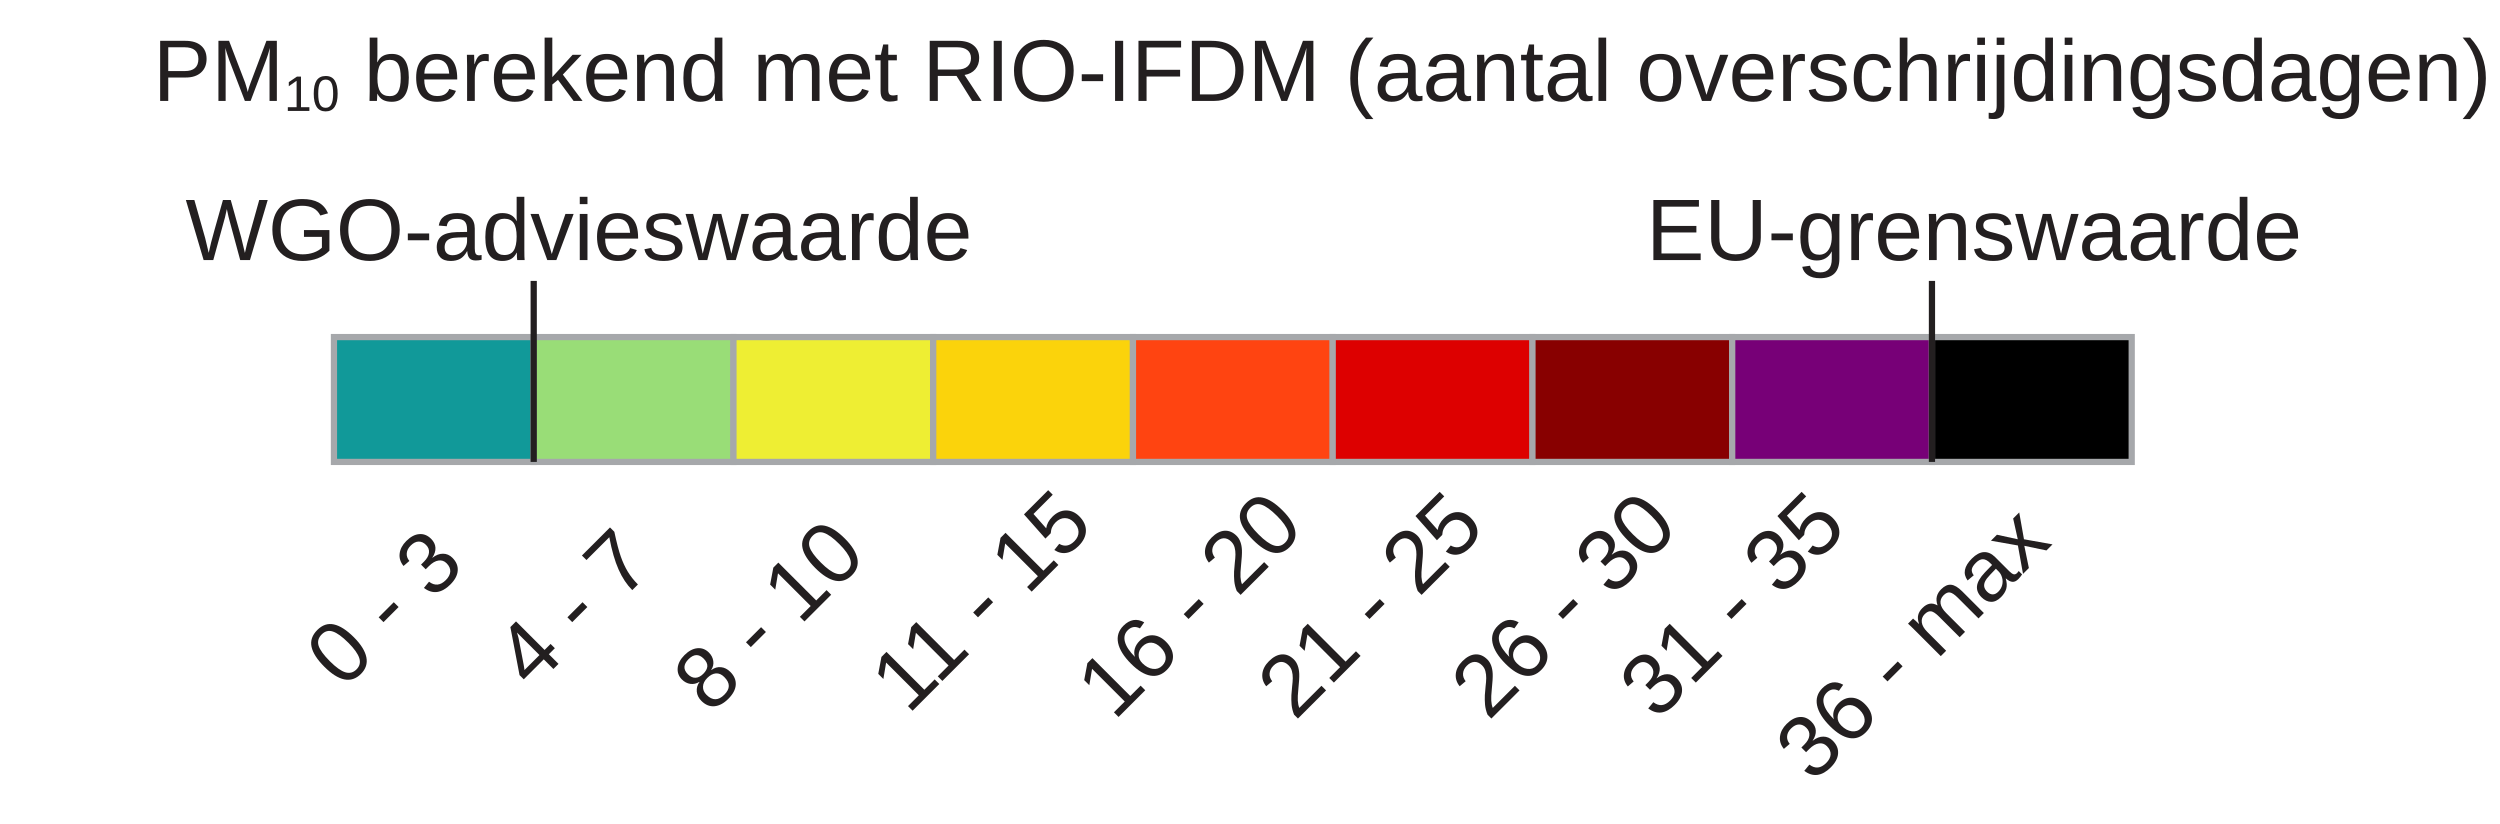
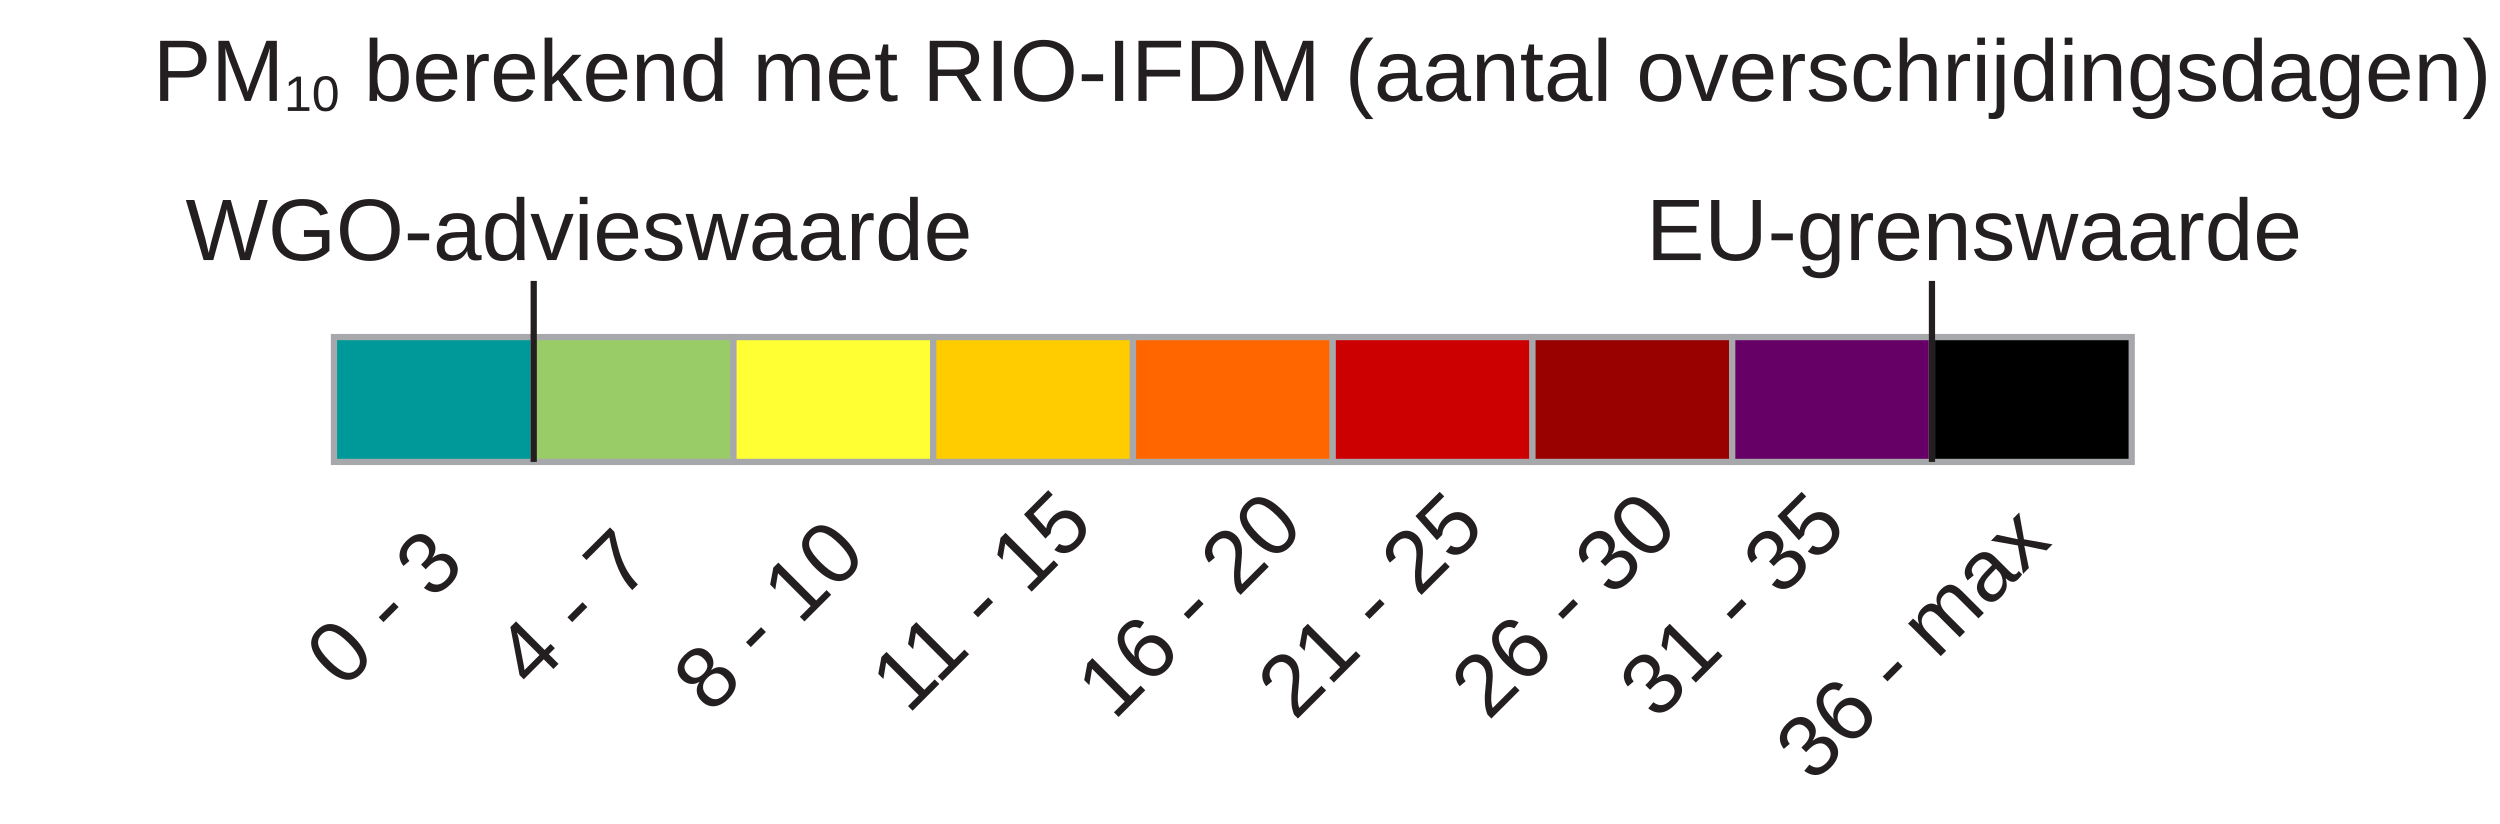
<svg xmlns="http://www.w3.org/2000/svg" version="1.1" id="Layer_1" x="0px" y="0px" width="400.5px" height="132px" viewBox="0 0 366.5 132" enable-background="new 0 0 366.5 132" xml:space="preserve">
-   <rect x="36.5" y="54" fill="#119999" stroke="#A6A8AB" stroke-miterlimit="10" width="32" height="20" />
-   <rect x="68.5" y="54" fill="#99DD77" stroke="#A6A8AB" stroke-miterlimit="10" width="32" height="20" />
-   <rect x="100.5" y="54" fill="#EEEE33" stroke="#A6A8AB" stroke-miterlimit="10" width="32" height="20" />
-   <rect x="132.5" y="54" fill="#FBD30B" stroke="#A6A8AB" stroke-miterlimit="10" width="32" height="20" />
-   <rect x="164.5" y="54" fill="#FF4411" stroke="#A6A8AB" stroke-miterlimit="10" width="32" height="20" />
-   <rect x="196.5" y="54" fill="#DD0000" stroke="#A6A8AB" stroke-miterlimit="10" width="32" height="20" />
-   <rect x="228.5" y="54" fill="#880000" stroke="#A6A8AB" stroke-miterlimit="10" width="32" height="20" />
-   <rect x="260.5" y="54" fill="#770077" stroke="#A6A8AB" stroke-miterlimit="10" width="32" height="20" />
+   <rect x="36.5" y="54" fill="#009999" stroke="#A6A8AB" stroke-miterlimit="10" width="32" height="20" />
+   <rect x="68.5" y="54" fill="#99CC66" stroke="#A6A8AB" stroke-miterlimit="10" width="32" height="20" />
+   <rect x="100.5" y="54" fill="#FFFF33" stroke="#A6A8AB" stroke-miterlimit="10" width="32" height="20" />
+   <rect x="132.5" y="54" fill="#FFCC00" stroke="#A6A8AB" stroke-miterlimit="10" width="32" height="20" />
+   <rect x="164.5" y="54" fill="#FF6600" stroke="#A6A8AB" stroke-miterlimit="10" width="32" height="20" />
+   <rect x="196.5" y="54" fill="#CC0000" stroke="#A6A8AB" stroke-miterlimit="10" width="32" height="20" />
+   <rect x="228.5" y="54" fill="#990000" stroke="#A6A8AB" stroke-miterlimit="10" width="32" height="20" />
+   <rect x="260.5" y="54" fill="#660066" stroke="#A6A8AB" stroke-miterlimit="10" width="32" height="20" />
  <rect x="292.5" y="54" fill="#000000" stroke="#A6A8AB" stroke-miterlimit="10" width="32" height="20" />
  <text transform="matrix(1 0 0 1 7.5 16.1665)" fill="#231F20" font-family="Arial" font-size="14">PM<tspan baseline-shift="sub" font-size="8px">10</tspan> berekend met RIO-IFDM (aantal overschrijdingsdagen)</text>
  <text transform="matrix(1 0 0 1 12.7148 41.6665)" fill="#231F20" font-family="Arial" font-size="14">WGO-advieswaarde</text>
  <line fill="none" stroke="#231F20" stroke-miterlimit="10" x1="68.5" y1="45" x2="68.5" y2="74" />
  <text transform="matrix(1 0 0 1 246.7148 41.6665)" fill="#231F20" font-family="Arial" font-size="14">EU-grenswaarde</text>
  <line fill="none" stroke="#231F20" stroke-miterlimit="10" x1="292.5" y1="45" x2="292.5" y2="74" />
  <text transform="matrix(0.7071 -0.7071 0.7071 0.7071 37.9805 110.6074)" fill="#231F20" font-family="Arial" font-size="14">0 - 3</text>
  <text transform="matrix(0.7071 -0.7071 0.7071 0.7071 68.2188 110.6074)" fill="#231F20" font-family="Arial" font-size="14">4 - 7</text>
  <text transform="matrix(0.7071 -0.7071 0.7071 0.7071 96.8252 114.6074)" fill="#231F20" font-family="Arial" font-size="14">8 - 10</text>
  <text transform="matrix(0.7071 -0.7071 0.7071 0.7071 128.4492 114.6074)" fill="#231F20" font-family="Arial" font-size="14">11 - 15</text>
  <text transform="matrix(0.7071 -0.7071 0.7071 0.7071 161.4414 115.6074)" fill="#231F20" font-family="Arial" font-size="14">16 - 20</text>
  <text transform="matrix(0.7071 -0.7071 0.7071 0.7071 190.4326 115.6074)" fill="#231F20" font-family="Arial" font-size="14">21 - 25</text>
  <text transform="matrix(0.7071 -0.7071 0.7071 0.7071 221.4238 115.6074)" fill="#231F20" font-family="Arial" font-size="14">26 - 30</text>
  <text transform="matrix(0.7071 -0.7071 0.7071 0.7071 248.416 115.6074)" fill="#231F20" font-family="Arial" font-size="14">31 - 35</text>
  <text transform="matrix(0.7071 -0.7071 0.7071 0.7071 273.416 125.6074)" fill="#231F20" font-family="Arial" font-size="14">36 - max</text>
</svg>
